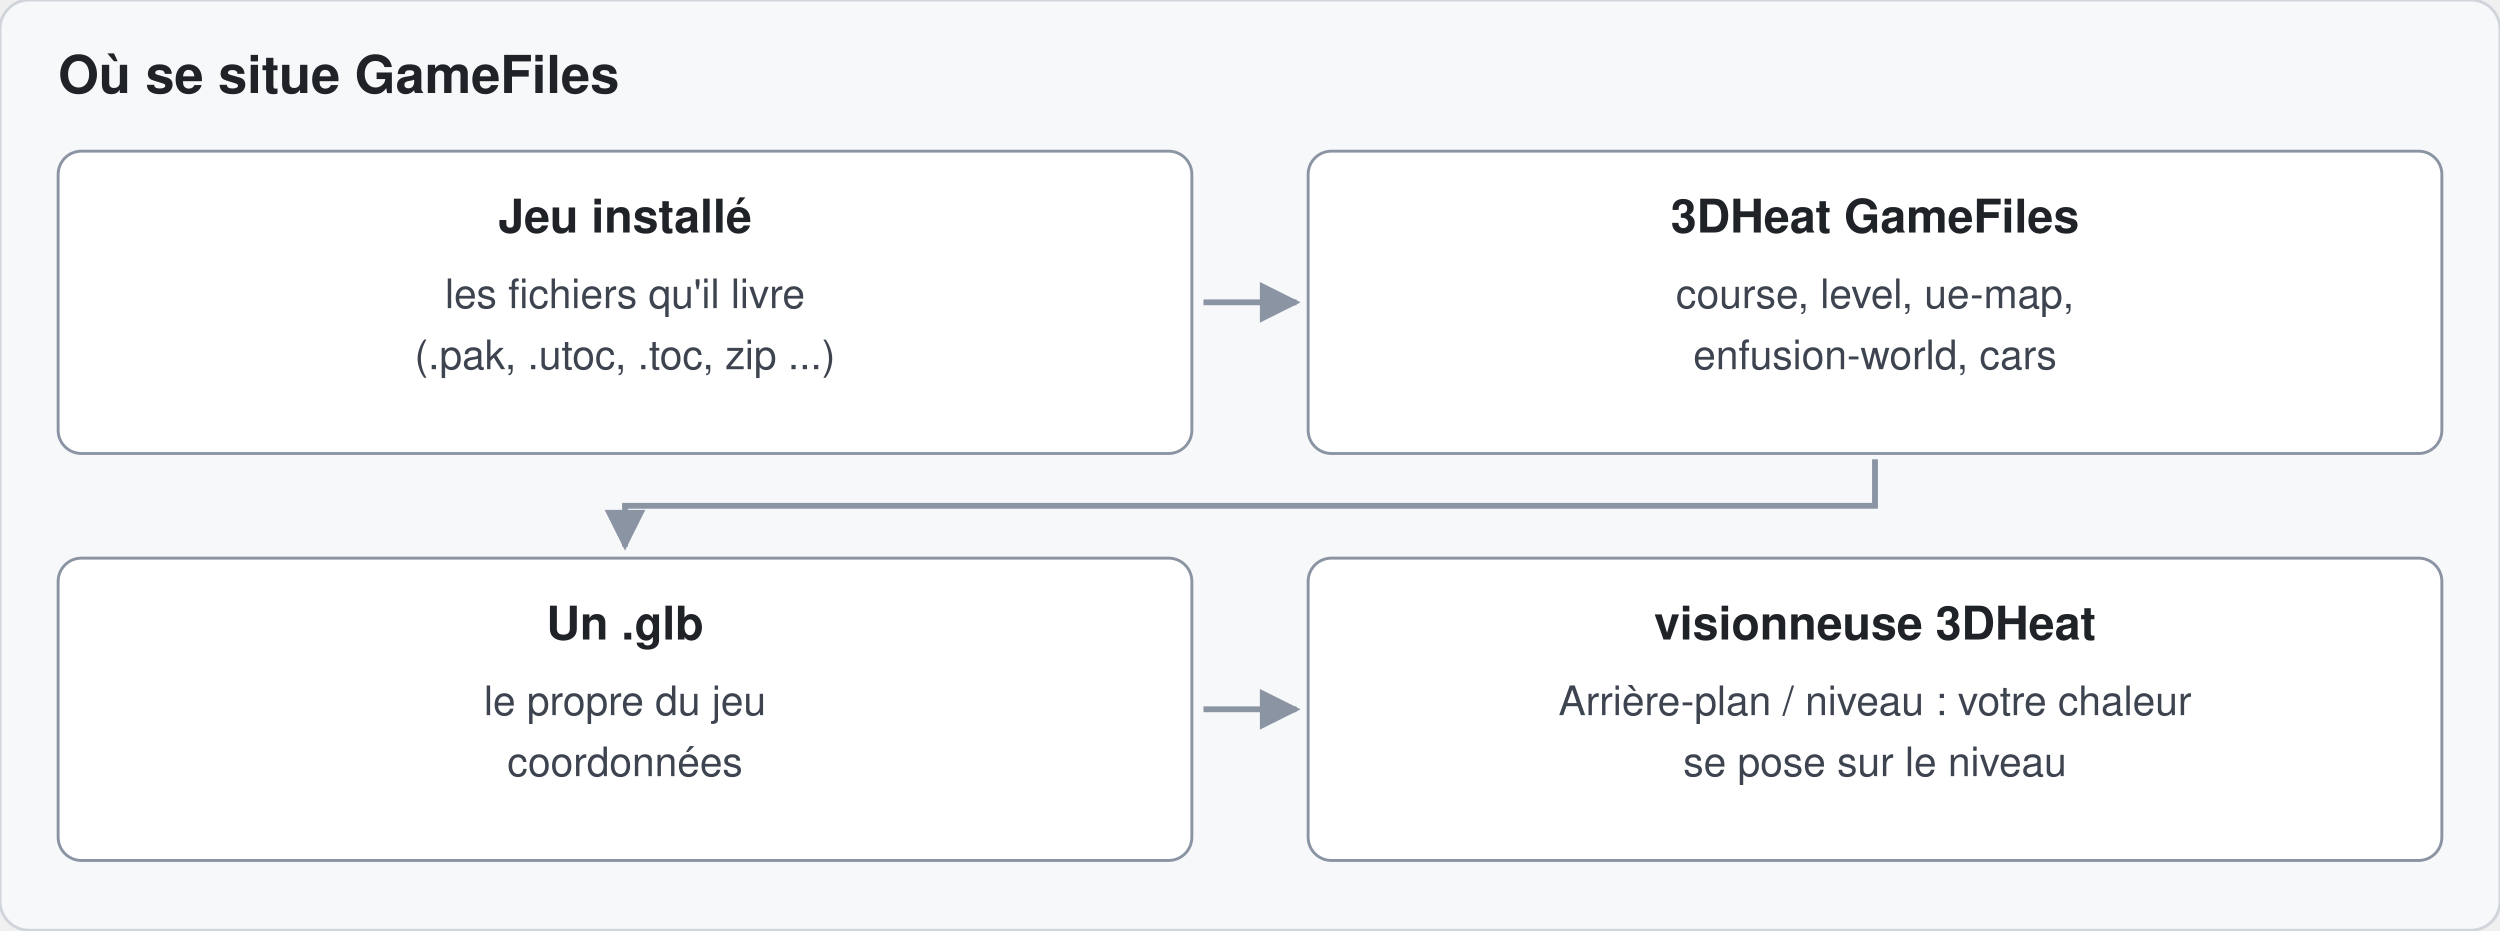
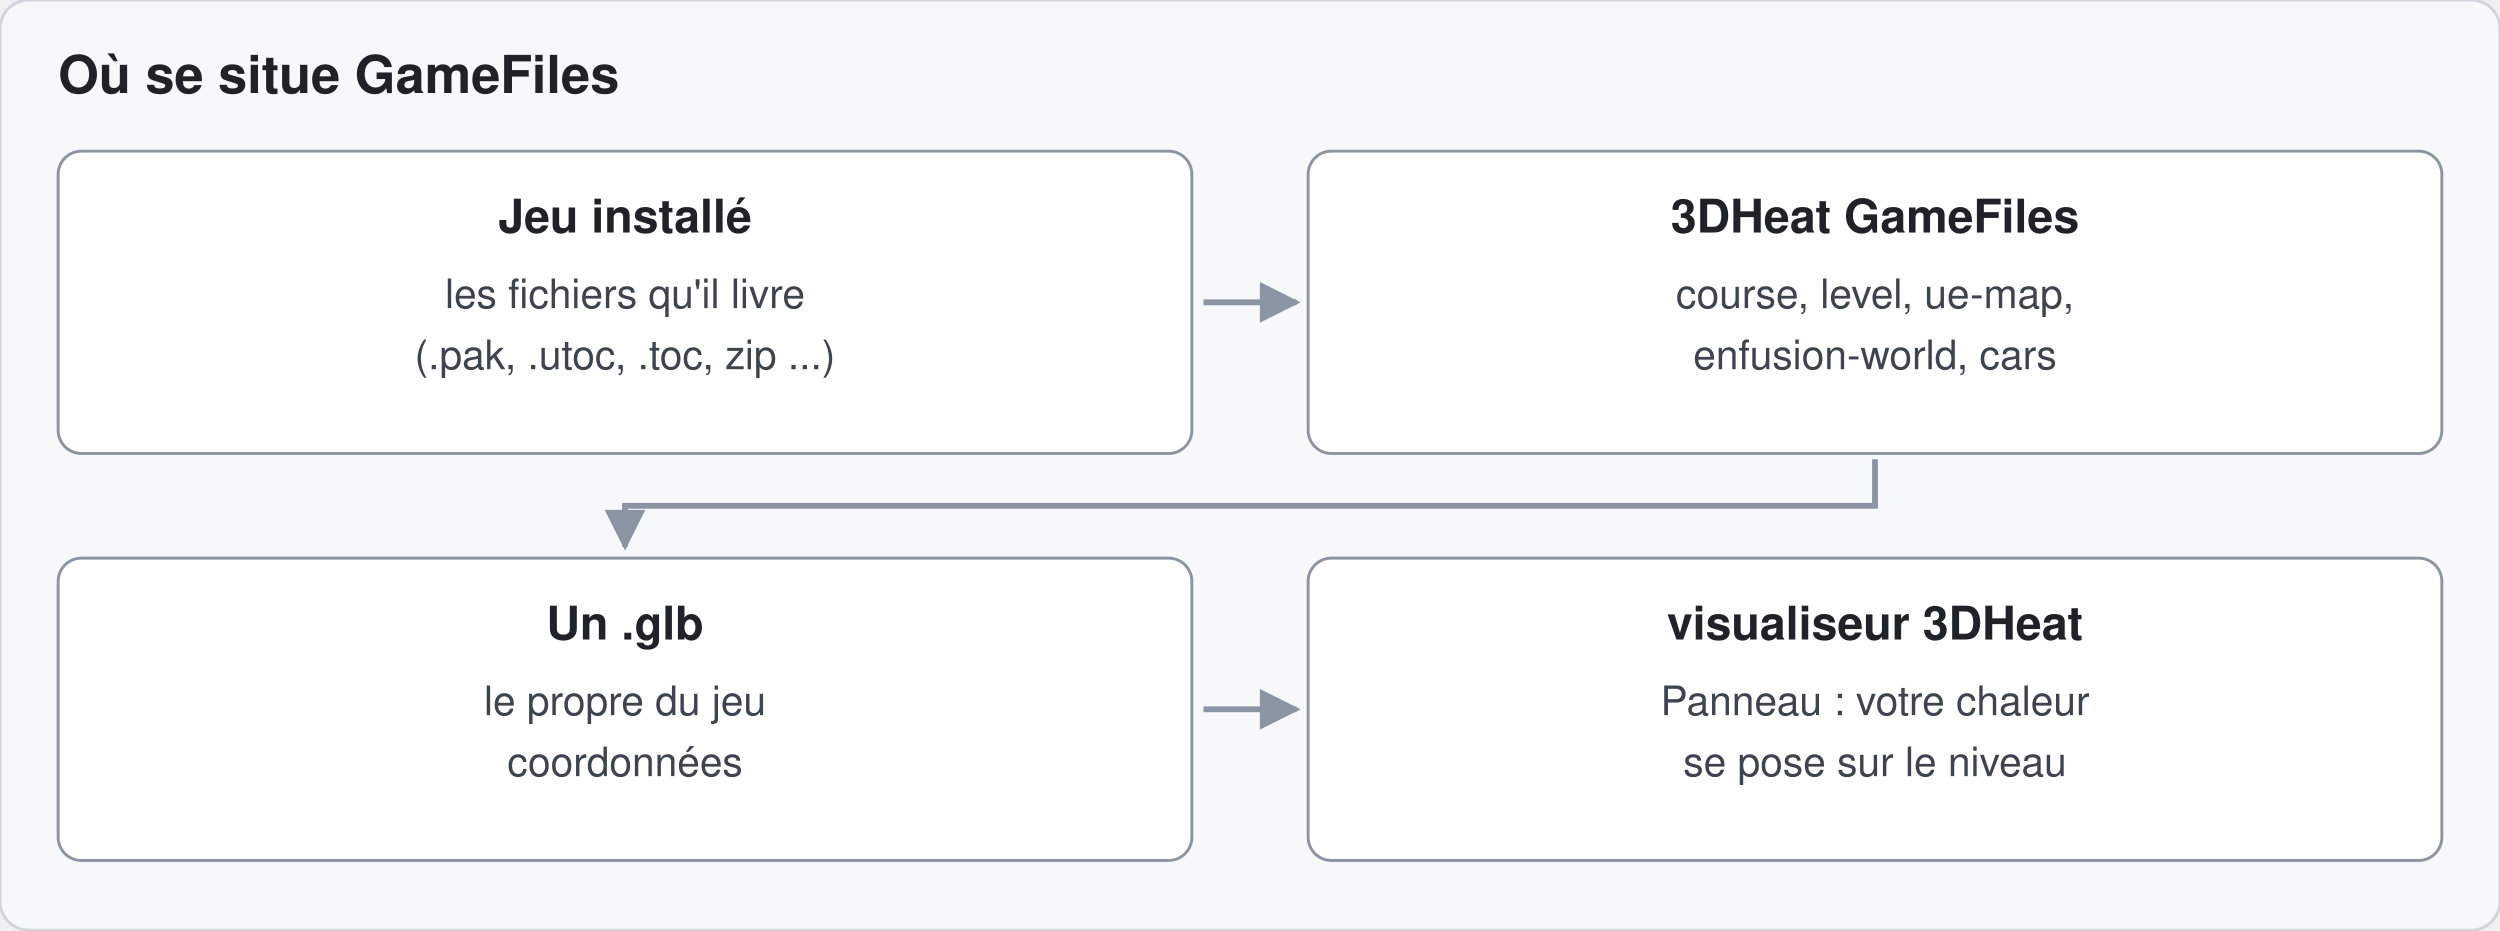
<svg xmlns="http://www.w3.org/2000/svg" width="860" height="320" viewBox="0 0 860 320" role="img" aria-label="Where GameFiles fits">
  <rect width="860" height="320" rx="10" fill="#f7f8fa" stroke="#d0d4db" />
  <defs>
    <marker id="a" viewBox="0 0 10 10" refX="9" refY="5" markerWidth="7" markerHeight="7" orient="auto-start-reverse">
      <path d="M0,0 L10,5 L0,10 z" fill="#8a94a3" />
    </marker>
  </defs>
  <text x="20" y="32" font-family="Segoe UI,Helvetica,Arial,sans-serif" font-size="18" font-weight="600" fill="#1f2328" text-anchor="start">Où se situe GameFiles</text>
  <rect x="20" y="52" width="390" height="104" rx="8" fill="#ffffff" stroke="#8a94a3" />
  <text x="215" y="80" font-family="Segoe UI,Helvetica,Arial,sans-serif" font-size="16" font-weight="600" fill="#1f2328" text-anchor="middle">Jeu installé</text>
  <text x="215" y="106" font-family="Segoe UI,Helvetica,Arial,sans-serif" font-size="14" font-weight="400" fill="#3d4450" text-anchor="middle">les fichiers qu'il livre</text>
  <text x="215" y="127" font-family="Segoe UI,Helvetica,Arial,sans-serif" font-size="14" font-weight="400" fill="#3d4450" text-anchor="middle">(.pak, .utoc, .toc, zip ...)</text>
  <rect x="450" y="52" width="390" height="104" rx="8" fill="#ffffff" stroke="#8a94a3" />
  <text x="645" y="80" font-family="Segoe UI,Helvetica,Arial,sans-serif" font-size="16" font-weight="600" fill="#1f2328" text-anchor="middle">3DHeat GameFiles</text>
  <text x="645" y="106" font-family="Segoe UI,Helvetica,Arial,sans-serif" font-size="14" font-weight="400" fill="#3d4450" text-anchor="middle">course, level, ue-map,</text>
  <text x="645" y="127" font-family="Segoe UI,Helvetica,Arial,sans-serif" font-size="14" font-weight="400" fill="#3d4450" text-anchor="middle">enfusion-world, cars</text>
  <rect x="20" y="192" width="390" height="104" rx="8" fill="#ffffff" stroke="#8a94a3" />
  <text x="215" y="220" font-family="Segoe UI,Helvetica,Arial,sans-serif" font-size="16" font-weight="600" fill="#1f2328" text-anchor="middle">Un .glb</text>
  <text x="215" y="246" font-family="Segoe UI,Helvetica,Arial,sans-serif" font-size="14" font-weight="400" fill="#3d4450" text-anchor="middle">le propre du jeu</text>
  <text x="215" y="267" font-family="Segoe UI,Helvetica,Arial,sans-serif" font-size="14" font-weight="400" fill="#3d4450" text-anchor="middle">coordonnées</text>
  <rect x="450" y="192" width="390" height="104" rx="8" fill="#ffffff" stroke="#8a94a3" />
-   <text x="645" y="220" font-family="Segoe UI,Helvetica,Arial,sans-serif" font-size="16" font-weight="600" fill="#1f2328" text-anchor="middle">visionneuse 3DHeat</text>
-   <text x="645" y="246" font-family="Segoe UI,Helvetica,Arial,sans-serif" font-size="14" font-weight="400" fill="#3d4450" text-anchor="middle">Arrière-plan / niveau : votre chaleur</text>
+   <text x="645" y="220" font-family="Segoe UI,Helvetica,Arial,sans-serif" font-size="16" font-weight="600" fill="#1f2328" text-anchor="middle">visualiseur 3DHeat</text>
+   <text x="645" y="246" font-family="Segoe UI,Helvetica,Arial,sans-serif" font-size="14" font-weight="400" fill="#3d4450" text-anchor="middle">Panneau : votre chaleur</text>
  <text x="645" y="267" font-family="Segoe UI,Helvetica,Arial,sans-serif" font-size="14" font-weight="400" fill="#3d4450" text-anchor="middle">se pose sur le niveau</text>
  <line x1="414" y1="104.0" x2="446" y2="104.0" stroke="#8a94a3" stroke-width="2" marker-end="url(#a)" />
  <path d="M645,158 V174 H215 V188" fill="none" stroke="#8a94a3" stroke-width="2" marker-end="url(#a)" />
  <line x1="414" y1="244.0" x2="446" y2="244.0" stroke="#8a94a3" stroke-width="2" marker-end="url(#a)" />
</svg>
